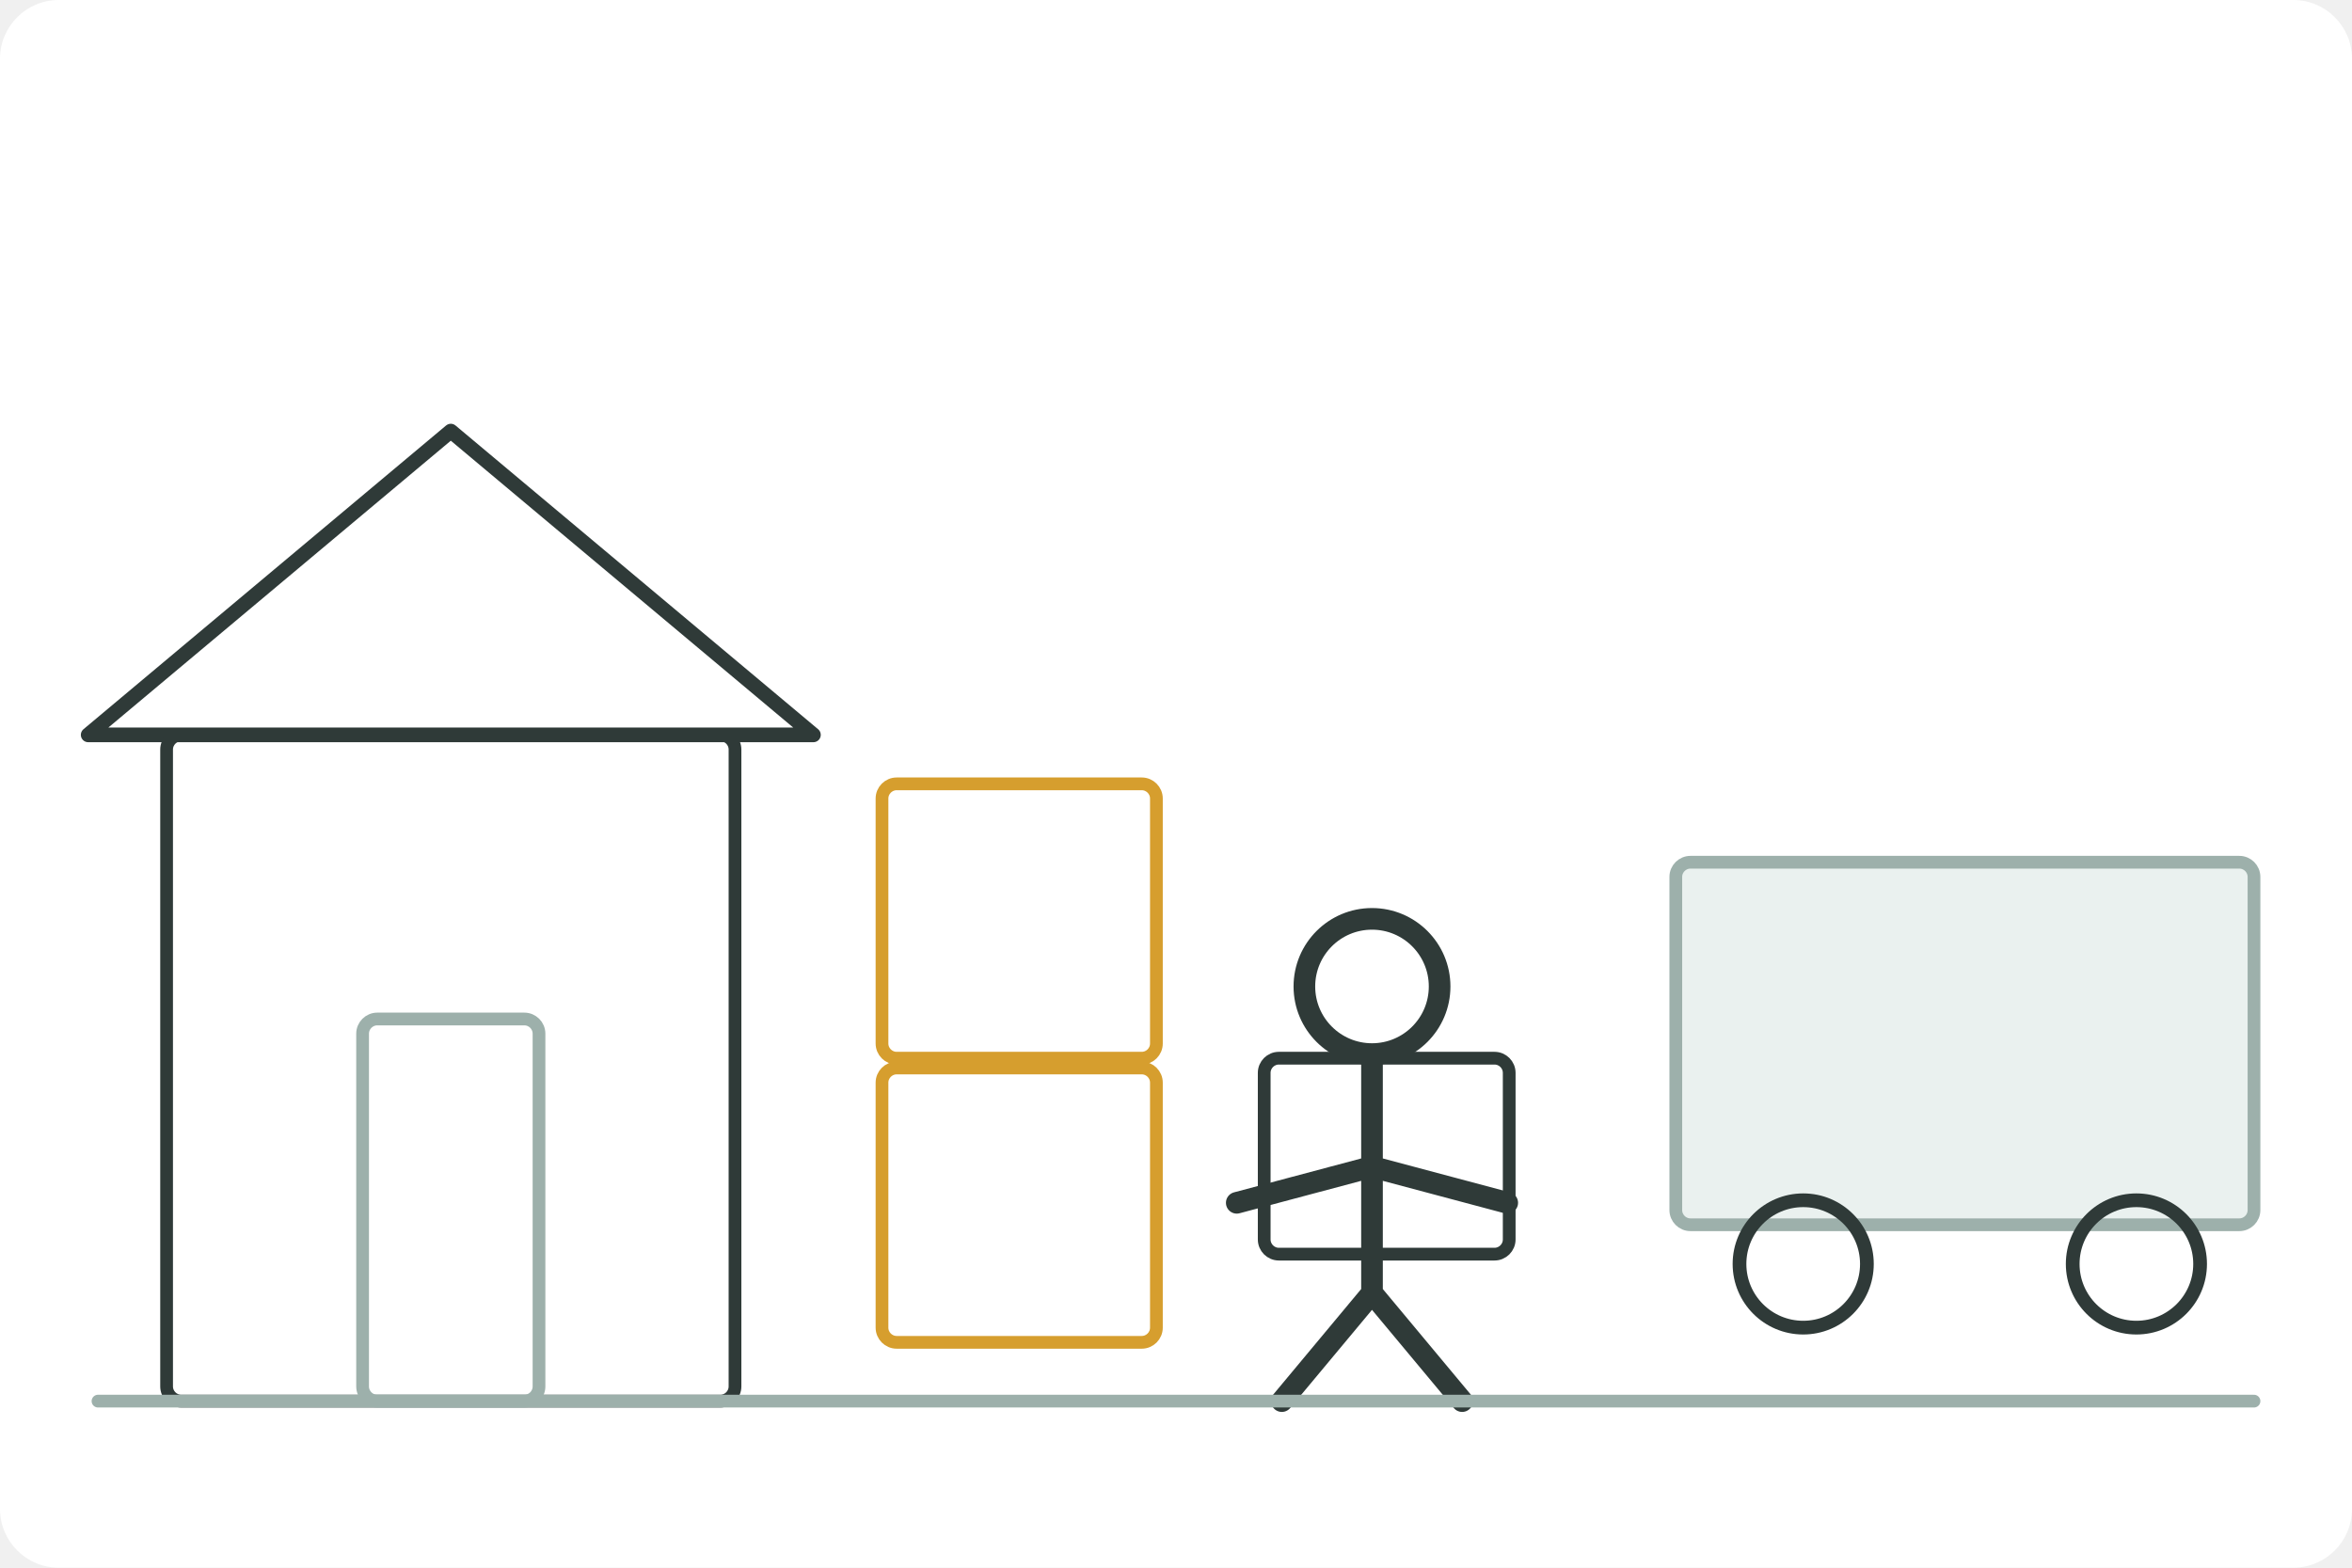
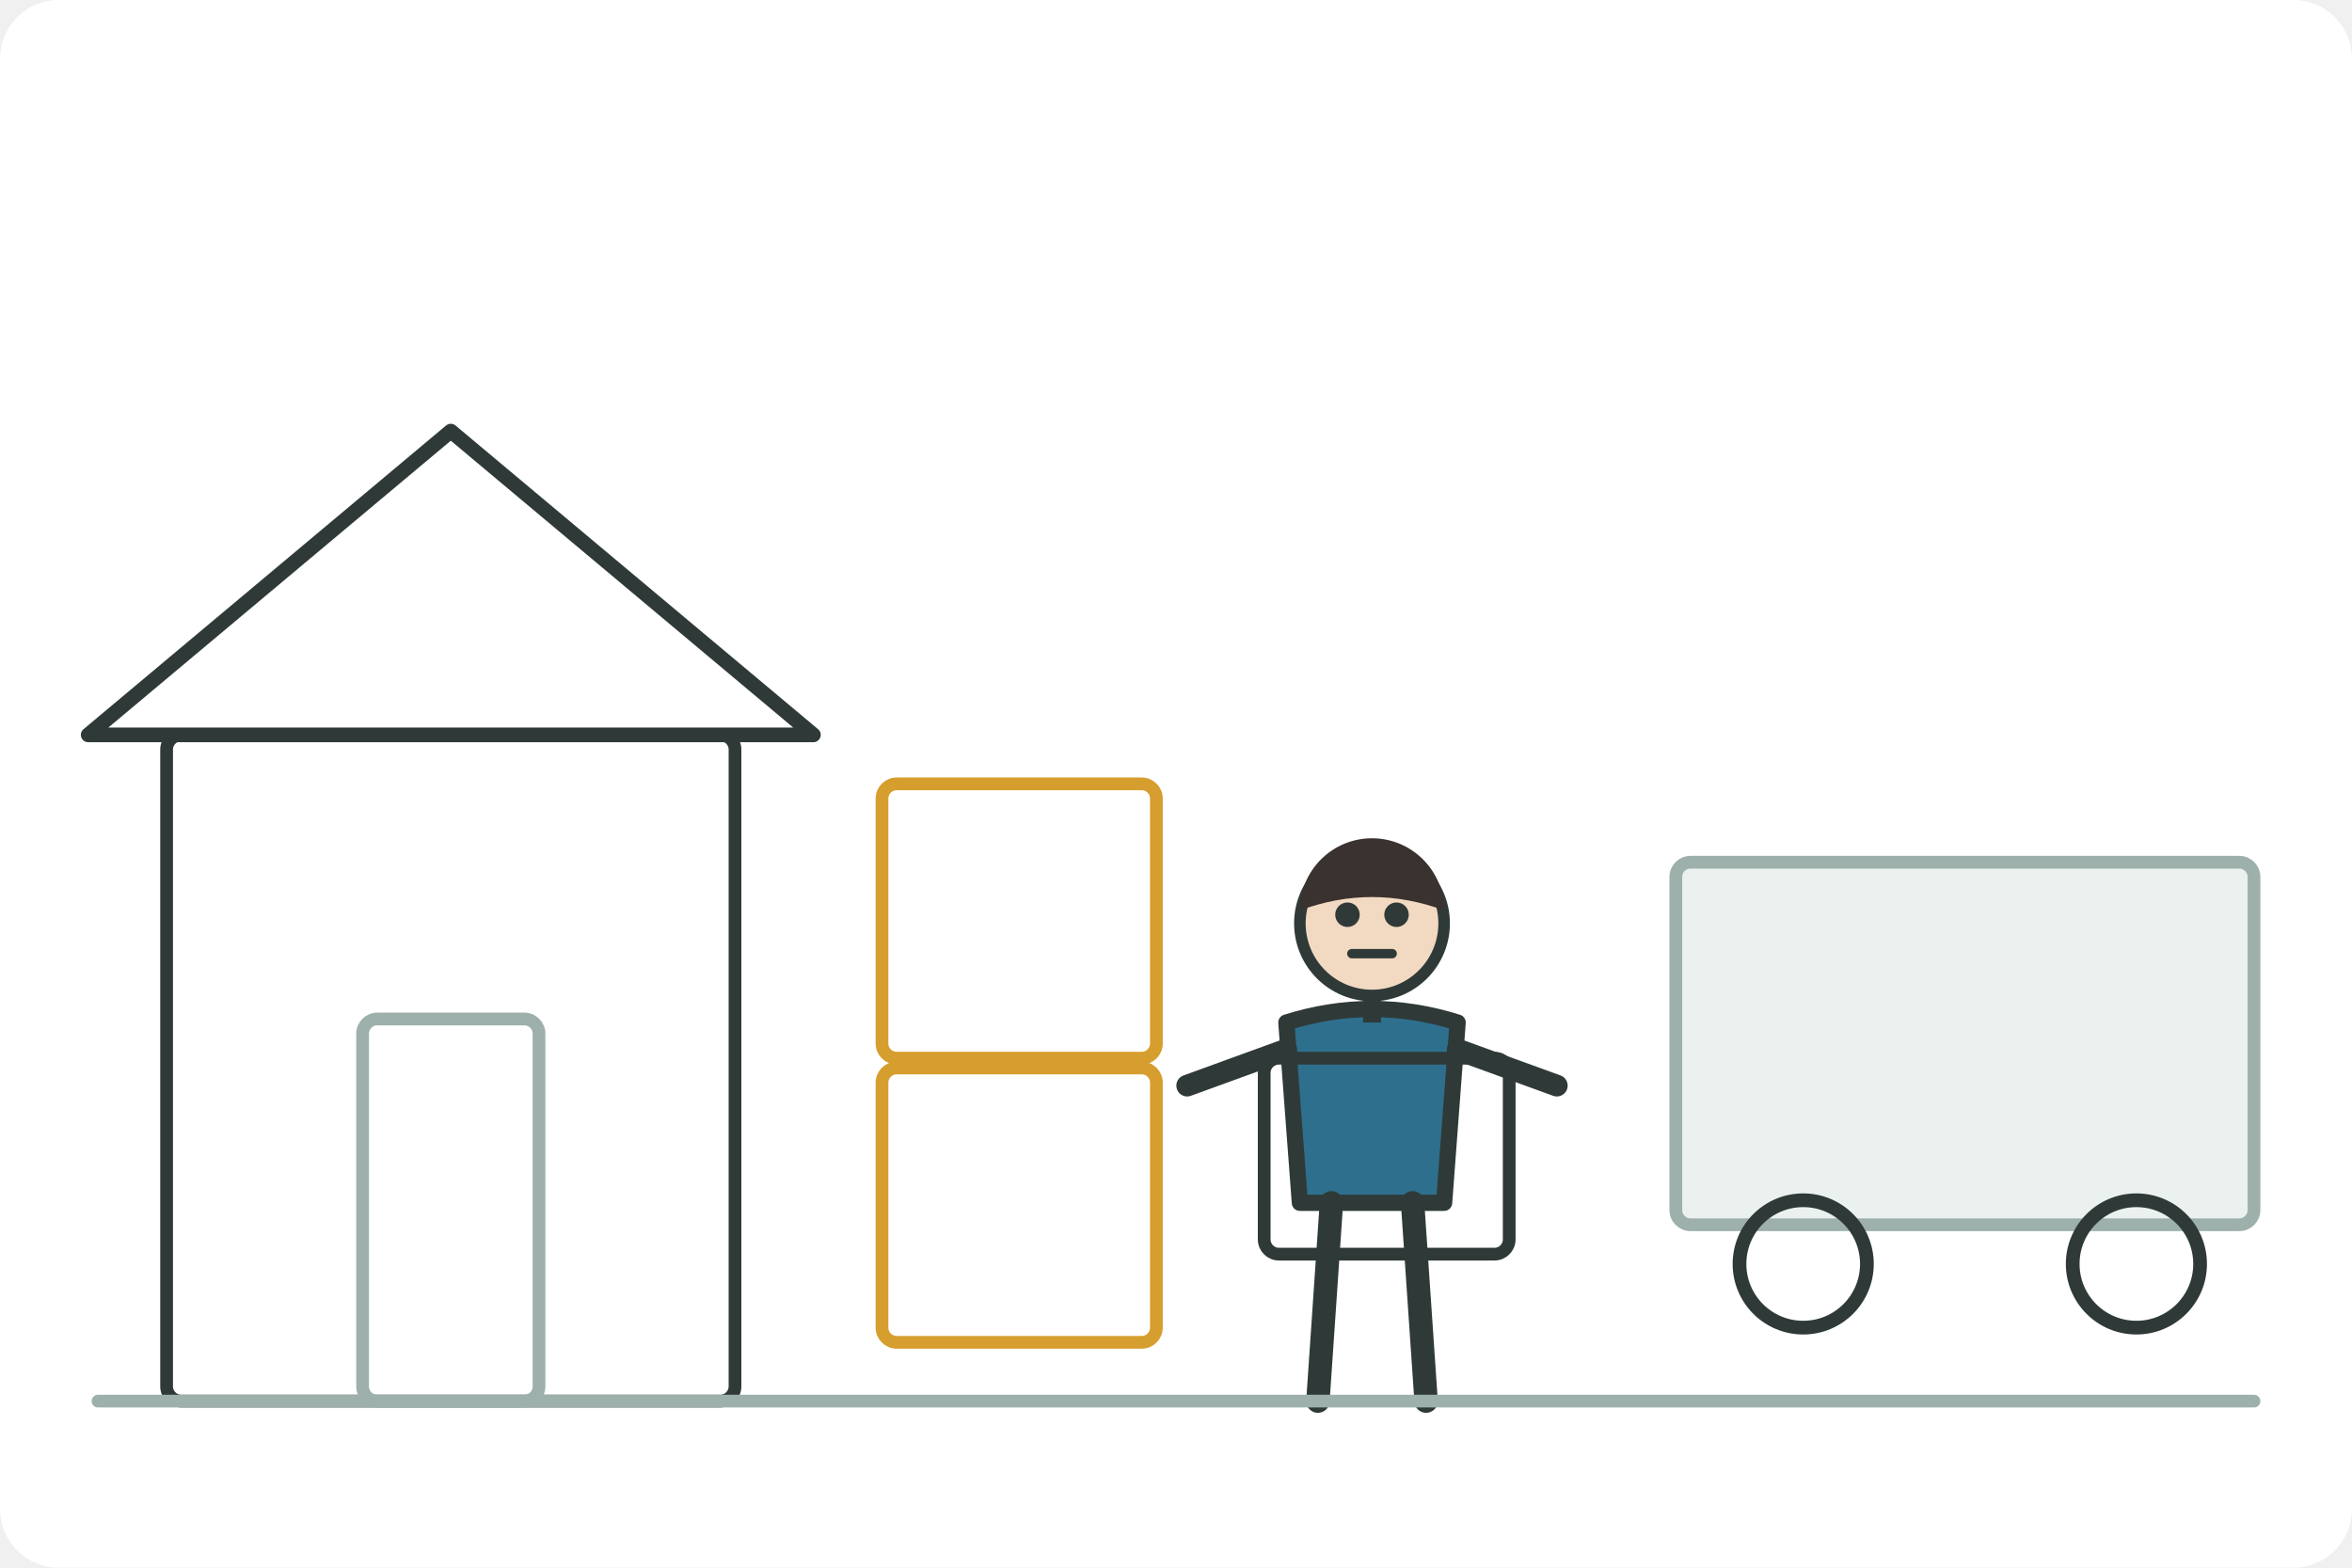
<svg xmlns="http://www.w3.org/2000/svg" viewBox="0 0 480 320" width="480" height="320" role="img" aria-label="ย้ายบ้าน ขนของ">
  <rect width="480" height="320" rx="12" fill="#FFFFFF" />
  <path d="M18,150 L92,88 L166,150 Z" fill="none" stroke="#2F3A38" stroke-width="3" stroke-linejoin="round" />
  <rect x="34" y="150" width="116" height="136" rx="3" fill="none" stroke="#2F3A38" stroke-width="2.6" />
  <rect x="74" y="208" width="36" height="78" rx="3" fill="none" stroke="#9DB0AB" stroke-width="2.6" />
  <rect x="180" y="218" width="56" height="56" rx="3" fill="none" stroke="#D69E2E" stroke-width="2.6" />
  <rect x="180" y="160" width="56" height="56" rx="3" fill="none" stroke="#D69E2E" stroke-width="2.6" />
-   <circle cx="280" cy="201.36" r="13.8" fill="none" stroke="#2F3A38" stroke-width="4.416" />
-   <path d="M280,216.08 L280,263.92 M261.6,286 L280,263.92 L298.4,286 M252.4,245.52 L280,238.16 L307.6,245.52" fill="none" stroke="#2F3A38" stroke-width="4.416" stroke-linecap="round" stroke-linejoin="round" />
+   <path d="M262.52,208.72 Q280,203.2 297.48,208.72 L294.72,245.52 L265.28,245.52 Z" fill="#2E6F8E" stroke="#2F3A38" stroke-width="3.31" stroke-linejoin="round" />
+   <path d="M271.72,245.52 L268.96,286 M288.28,245.52 L291.04,286" fill="none" stroke="#2F3A38" stroke-width="4.78" stroke-linecap="round" />
+   <path d="M262.52,214.24 L242.28,221.6 M297.48,214.24 L317.72,221.6" fill="none" stroke="#2F3A38" stroke-width="4.42" stroke-linecap="round" />
+   <path d="M280,203.2 L280,208.72" stroke="#2F3A38" stroke-width="3.68" />
+   <circle cx="280" cy="188.48" r="14.72" fill="#F2D9C2" stroke="#2F3A38" stroke-width="2.36" />
+   <path d="M265.28,185.83 A14.72,14.72 0 0 1 294.72,185.83 Q280,180.384 265.28,185.83 Z" fill="#3A322E" />
+   <circle cx="274.995" cy="186.714" r="2.502" fill="#2F3A38" />
+   <circle cx="285.005" cy="186.714" r="2.502" fill="#2F3A38" />
+   <path d="M275.878,194.662 L284.122,194.662" fill="none" stroke="#2F3A38" stroke-width="1.91" stroke-linecap="round" />
  <rect x="258" y="216" width="50" height="40" rx="3" fill="none" stroke="#2F3A38" stroke-width="2.6" />
  <rect x="342" y="176" width="118" height="74" rx="3" fill="#EAF1EF" stroke="#9DB0AB" stroke-width="2.6" />
  <circle cx="368" cy="258" r="13" fill="none" stroke="#2F3A38" stroke-width="2.8" />
  <circle cx="436" cy="258" r="13" fill="none" stroke="#2F3A38" stroke-width="2.8" />
  <path d="M20,286 L460,286" stroke="#9DB0AB" stroke-width="2.6" stroke-linecap="round" />
</svg>
